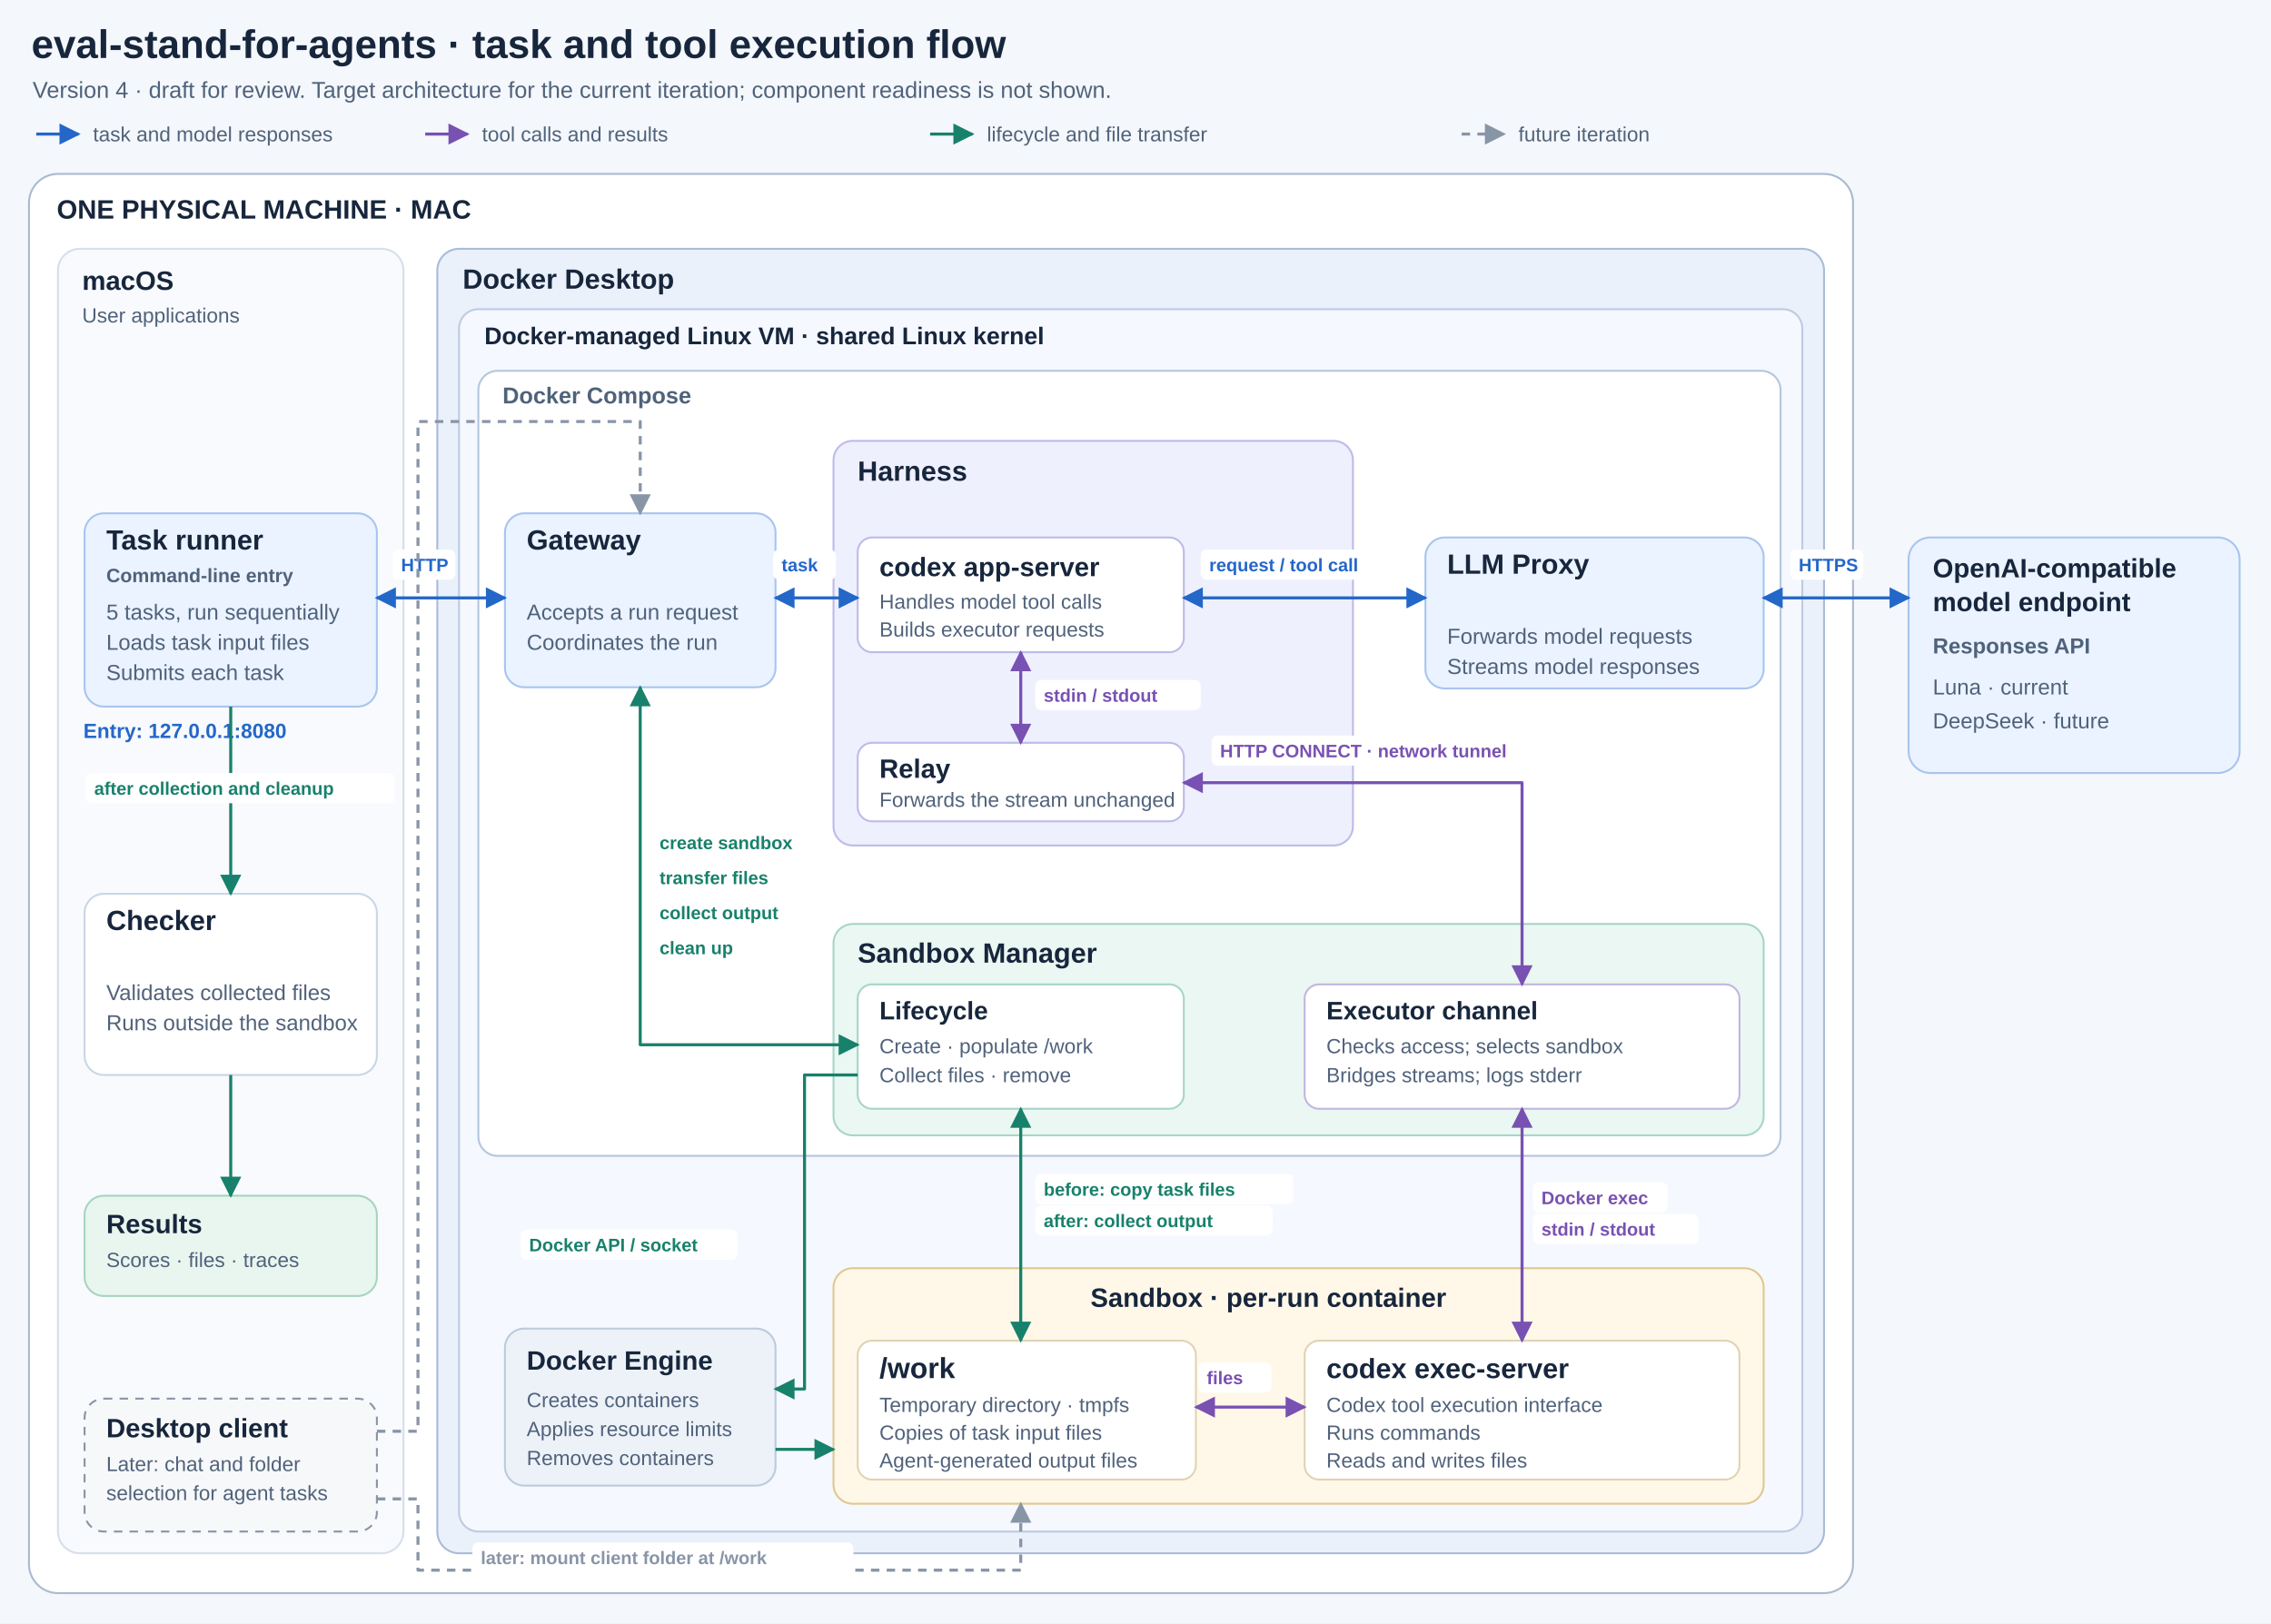
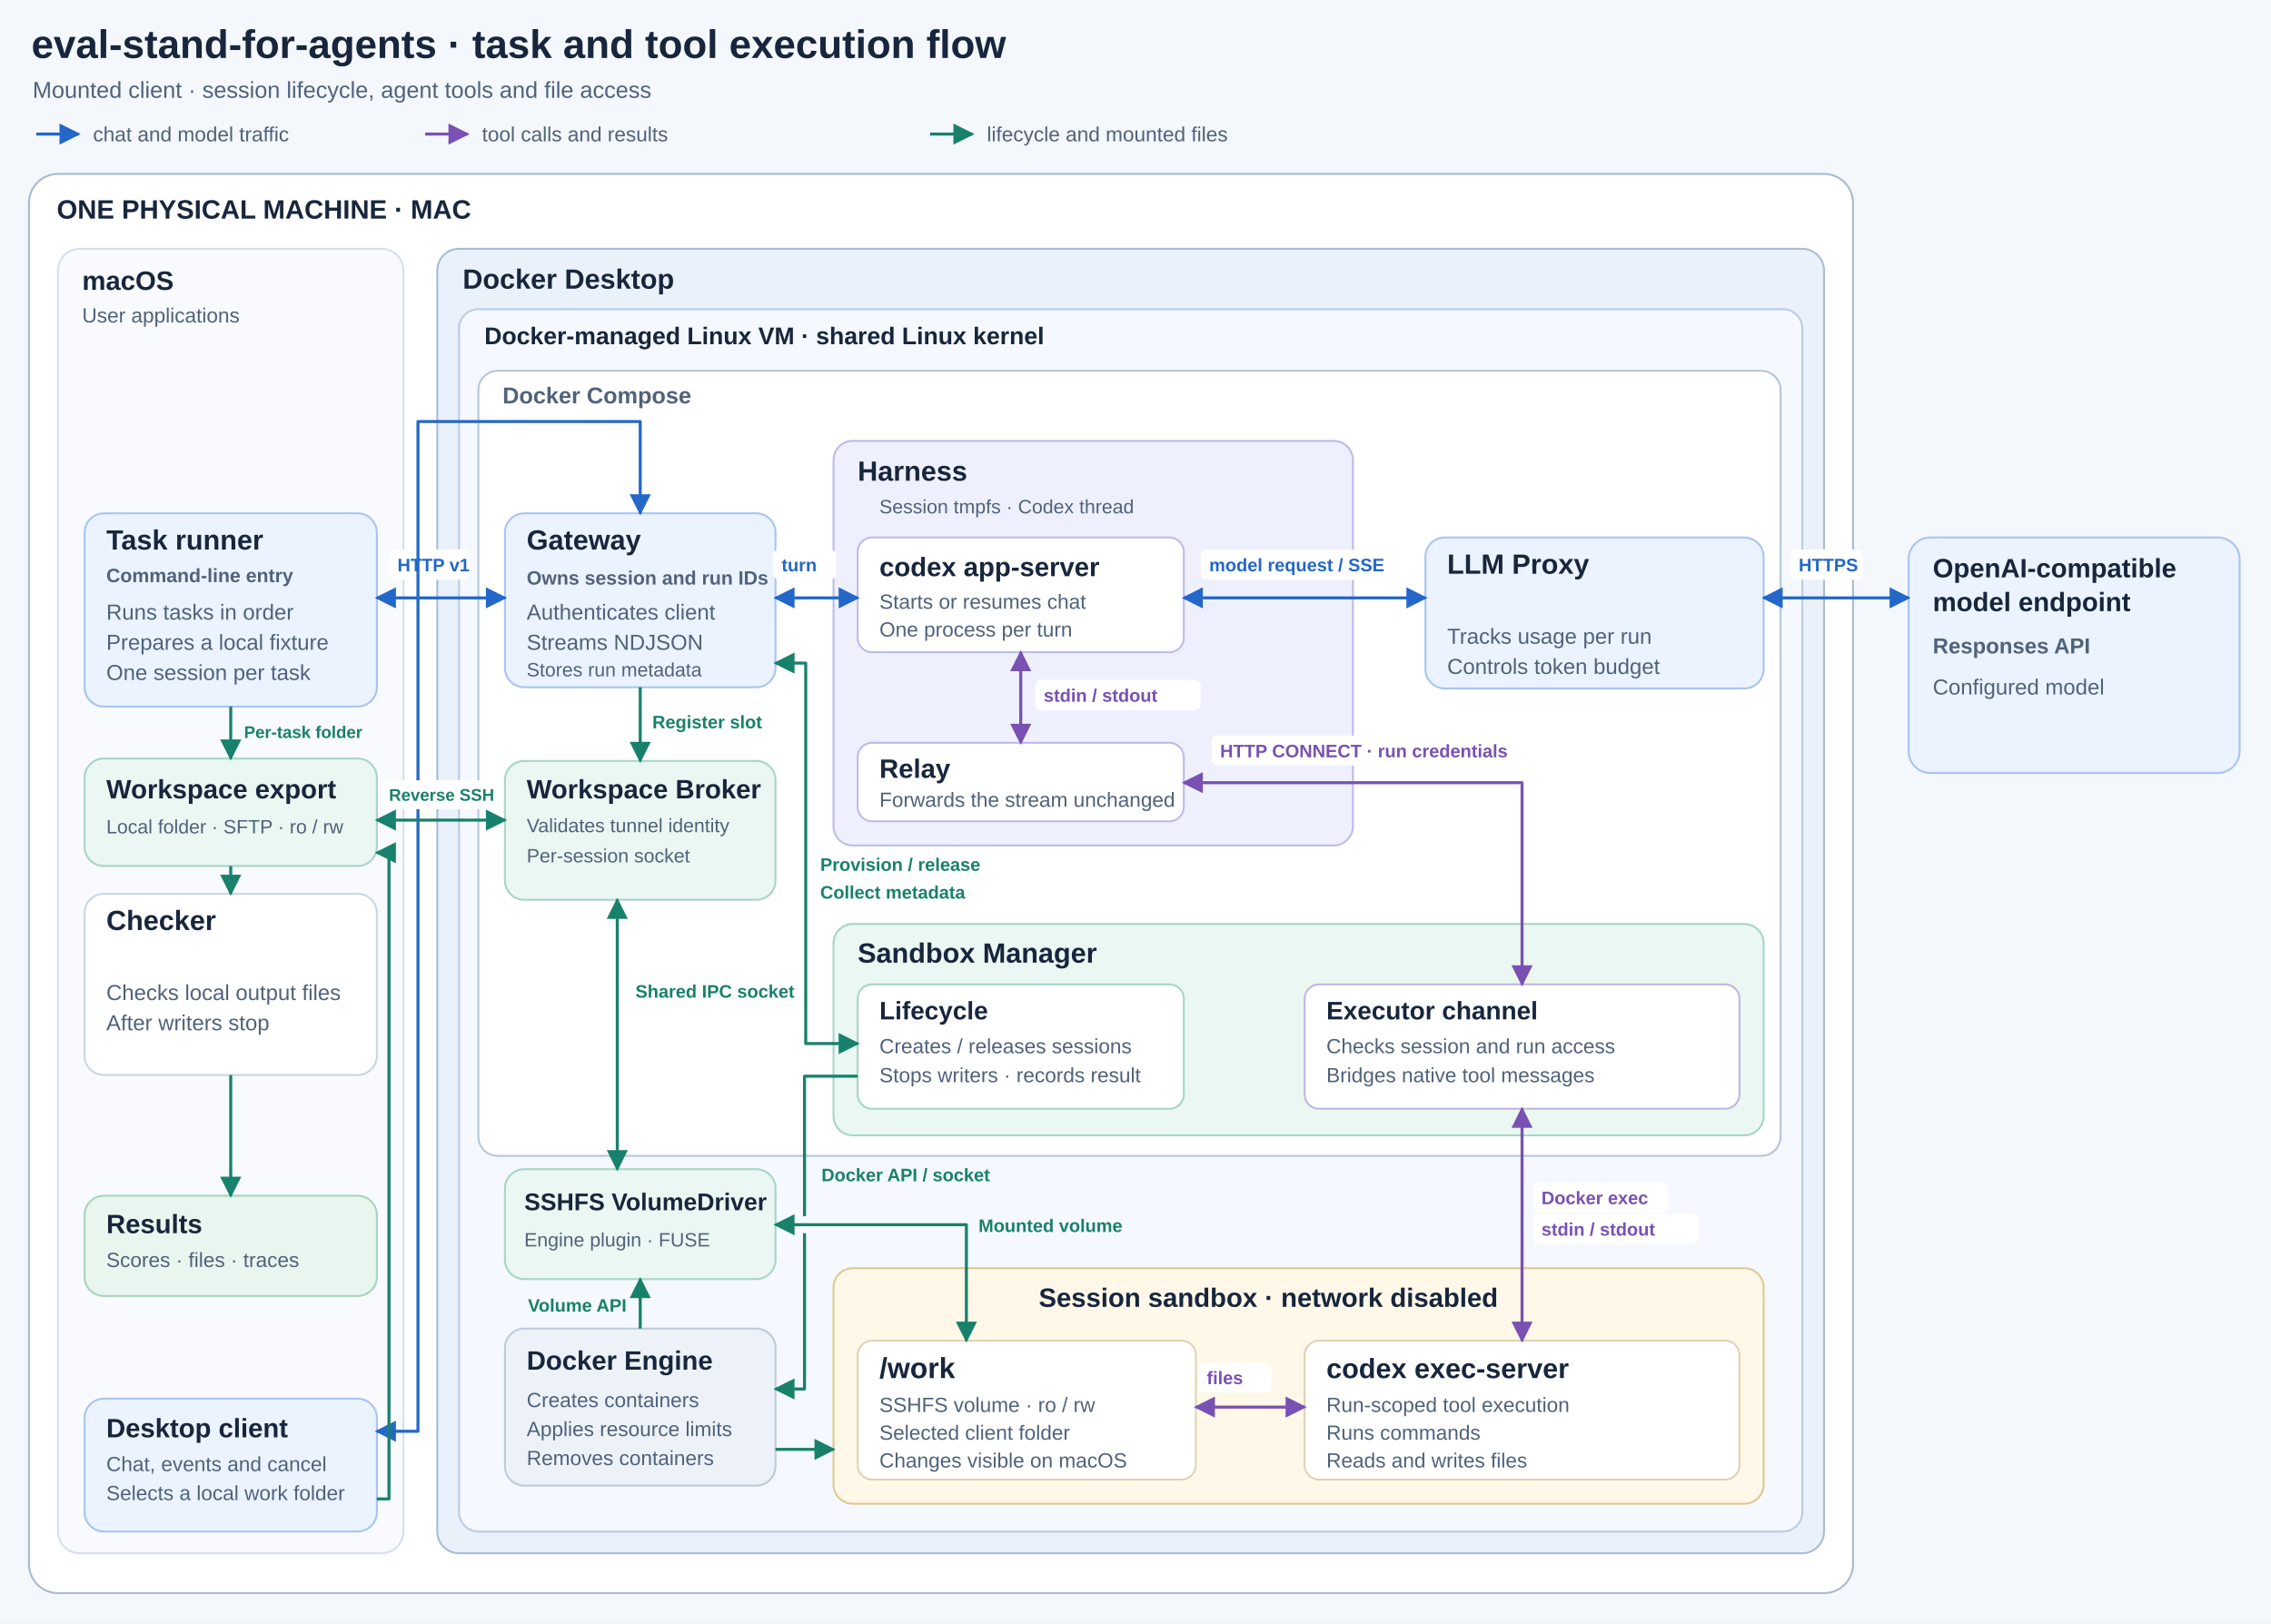
- <svg xmlns="http://www.w3.org/2000/svg" width="1880" height="1344" viewBox="0 0 1880 1344">
+ <svg xmlns="http://www.w3.org/2000/svg" width="1880" height="1344" viewBox="0 0 1880 1344" role="img" aria-labelledby="title description">
  <defs>
    <marker id="2367C9" viewBox="0 0 10 10" refX="9" refY="5" markerWidth="7" markerHeight="7" orient="auto-start-reverse">
      <path d="M 0 0 L 10 5 L 0 10 z" fill="#2367C9" />
    </marker>
    <marker id="2367C9-start" viewBox="0 0 10 10" refX="9" refY="5" markerWidth="7" markerHeight="7" orient="auto-start-reverse">
      <path d="M 0 0 L 10 5 L 0 10 z" fill="#2367C9" />
    </marker>
    <marker id="7851B2" viewBox="0 0 10 10" refX="9" refY="5" markerWidth="7" markerHeight="7" orient="auto-start-reverse">
      <path d="M 0 0 L 10 5 L 0 10 z" fill="#7851B2" />
    </marker>
    <marker id="7851B2-start" viewBox="0 0 10 10" refX="9" refY="5" markerWidth="7" markerHeight="7" orient="auto-start-reverse">
      <path d="M 0 0 L 10 5 L 0 10 z" fill="#7851B2" />
    </marker>
    <marker id="18816B" viewBox="0 0 10 10" refX="9" refY="5" markerWidth="7" markerHeight="7" orient="auto-start-reverse">
      <path d="M 0 0 L 10 5 L 0 10 z" fill="#18816B" />
    </marker>
    <marker id="18816B-start" viewBox="0 0 10 10" refX="9" refY="5" markerWidth="7" markerHeight="7" orient="auto-start-reverse">
      <path d="M 0 0 L 10 5 L 0 10 z" fill="#18816B" />
    </marker>
-     <marker id="8895A7" viewBox="0 0 10 10" refX="9" refY="5" markerWidth="7" markerHeight="7" orient="auto-start-reverse">
-       <path d="M 0 0 L 10 5 L 0 10 z" fill="#8895A7" />
-     </marker>
-     <marker id="8895A7-start" viewBox="0 0 10 10" refX="9" refY="5" markerWidth="7" markerHeight="7" orient="auto-start-reverse">
-       <path d="M 0 0 L 10 5 L 0 10 z" fill="#8895A7" />
-     </marker>
  </defs>
  <rect x="0" y="0" width="1880" height="1344" rx="0" fill="#F4F7FB" stroke="none" stroke-width="1.6" />
  <text x="26" y="48" font-family="Arial, Helvetica, sans-serif" font-size="33" font-weight="700" fill="#17263C" text-anchor="start">eval-stand-for-agents · task and tool execution flow</text>
-   <text x="27" y="81" font-family="Arial, Helvetica, sans-serif" font-size="19" font-weight="400" fill="#50627B" text-anchor="start">Version 4 · draft for review. Target architecture for the current iteration; component readiness is not shown.</text>
+   <text x="27" y="81" font-family="Arial, Helvetica, sans-serif" font-size="19" font-weight="400" fill="#50627B" text-anchor="start">Mounted client · session lifecycle, agent tools and file access</text>
  <path d="M 30 111 H 65" fill="none" stroke="#2367C9" stroke-width="2.5" stroke-linejoin="round" marker-end="url(#2367C9)" />
-   <text x="77" y="117" font-family="Arial, Helvetica, sans-serif" font-size="17" font-weight="400" fill="#50627B" text-anchor="start">task and model responses</text>
+   <text x="77" y="117" font-family="Arial, Helvetica, sans-serif" font-size="17" font-weight="400" fill="#50627B" text-anchor="start">chat and model traffic</text>
  <path d="M 352 111 H 387" fill="none" stroke="#7851B2" stroke-width="2.5" stroke-linejoin="round" marker-end="url(#7851B2)" />
  <text x="399" y="117" font-family="Arial, Helvetica, sans-serif" font-size="17" font-weight="400" fill="#50627B" text-anchor="start">tool calls and results</text>
  <path d="M 770 111 H 805" fill="none" stroke="#18816B" stroke-width="2.5" stroke-linejoin="round" marker-end="url(#18816B)" />
-   <text x="817" y="117" font-family="Arial, Helvetica, sans-serif" font-size="17" font-weight="400" fill="#50627B" text-anchor="start">lifecycle and file transfer</text>
-   <path d="M 1210 111 H 1245" fill="none" stroke="#8895A7" stroke-width="2.5" stroke-linejoin="round" stroke-dasharray="7 6" marker-end="url(#8895A7)" />
-   <text x="1257" y="117" font-family="Arial, Helvetica, sans-serif" font-size="17" font-weight="400" fill="#50627B" text-anchor="start">future iteration</text>
+   <text x="817" y="117" font-family="Arial, Helvetica, sans-serif" font-size="17" font-weight="400" fill="#50627B" text-anchor="start">lifecycle and mounted files</text>
  <rect x="24" y="144" width="1510" height="1175" rx="24" fill="#FFFFFF" stroke="#AABAD0" stroke-width="1.6" />
  <text x="47" y="181" font-family="Arial, Helvetica, sans-serif" font-size="22" font-weight="700" fill="#17263C" text-anchor="start">ONE PHYSICAL MACHINE · MAC</text>
  <rect x="48" y="206" width="286" height="1080" rx="18" fill="#F8FAFD" stroke="#D6DFEB" stroke-width="1.6" />
  <text x="68" y="240" font-family="Arial, Helvetica, sans-serif" font-size="22" font-weight="700" fill="#17263C" text-anchor="start">macOS</text>
  <text x="68" y="267" font-family="Arial, Helvetica, sans-serif" font-size="17" font-weight="400" fill="#50627B" text-anchor="start">User applications</text>
  <rect x="362" y="206" width="1148" height="1080" rx="18" fill="#EAF1FB" stroke="#A9BCD8" stroke-width="1.6" />
  <text x="383" y="239" font-family="Arial, Helvetica, sans-serif" font-size="23" font-weight="700" fill="#17263C" text-anchor="start">Docker Desktop</text>
  <rect x="380" y="256" width="1112" height="1012" rx="16" fill="#F5F8FE" stroke="#BCCCE2" stroke-width="1.6" />
  <text x="401" y="285" font-family="Arial, Helvetica, sans-serif" font-size="20" font-weight="600" fill="#17263C" text-anchor="start">Docker-managed Linux VM · shared Linux kernel</text>
  <rect x="396" y="307" width="1078" height="650" rx="16" fill="#FFFFFF" stroke="#B4C6DE" stroke-width="1.6" />
  <text x="416" y="334" font-family="Arial, Helvetica, sans-serif" font-size="19" font-weight="600" fill="#50627B" text-anchor="start">Docker Compose</text>
  <rect x="70" y="425" width="242" height="160" rx="16" fill="#EAF3FF" stroke="#A8C5EF" stroke-width="1.6" />
  <text x="88" y="455" font-family="Arial, Helvetica, sans-serif" font-size="23" font-weight="700" fill="#17263C" text-anchor="start">Task runner</text>
  <text x="88" y="482" font-family="Arial, Helvetica, sans-serif" font-size="16" font-weight="600" fill="#50627B" text-anchor="start">Command-line entry</text>
-   <text x="88" y="513" font-family="Arial, Helvetica, sans-serif" font-size="18" font-weight="400" fill="#50627B" text-anchor="start">5 tasks, run sequentially</text>
-   <text x="88" y="538" font-family="Arial, Helvetica, sans-serif" font-size="18" font-weight="400" fill="#50627B" text-anchor="start">Loads task input files</text>
-   <text x="88" y="563" font-family="Arial, Helvetica, sans-serif" font-size="18" font-weight="400" fill="#50627B" text-anchor="start">Submits each task</text>
+   <text x="88" y="513" font-family="Arial, Helvetica, sans-serif" font-size="18" font-weight="400" fill="#50627B" text-anchor="start">Runs tasks in order</text>
+   <text x="88" y="538" font-family="Arial, Helvetica, sans-serif" font-size="18" font-weight="400" fill="#50627B" text-anchor="start">Prepares a local fixture</text>
+   <text x="88" y="563" font-family="Arial, Helvetica, sans-serif" font-size="18" font-weight="400" fill="#50627B" text-anchor="start">One session per task</text>
+   <rect x="70" y="628" width="242" height="89" rx="16" fill="#EAF7F2" stroke="#A8D5C8" stroke-width="1.6" />
+   <text x="88" y="661" font-family="Arial, Helvetica, sans-serif" font-size="22" font-weight="700" fill="#17263C" text-anchor="start">Workspace export</text>
+   <text x="88" y="690" font-family="Arial, Helvetica, sans-serif" font-size="16" font-weight="400" fill="#50627B" text-anchor="start">Local folder · SFTP · ro / rw</text>
  <rect x="70" y="740" width="242" height="150" rx="16" fill="#FFFFFF" stroke="#CBD6E4" stroke-width="1.6" />
  <text x="88" y="770" font-family="Arial, Helvetica, sans-serif" font-size="23" font-weight="700" fill="#17263C" text-anchor="start">Checker</text>
-   <text x="88" y="828" font-family="Arial, Helvetica, sans-serif" font-size="18" font-weight="400" fill="#50627B" text-anchor="start">Validates collected files</text>
-   <text x="88" y="853" font-family="Arial, Helvetica, sans-serif" font-size="18" font-weight="400" fill="#50627B" text-anchor="start">Runs outside the sandbox</text>
+   <text x="88" y="828" font-family="Arial, Helvetica, sans-serif" font-size="18" font-weight="400" fill="#50627B" text-anchor="start">Checks local output files</text>
+   <text x="88" y="853" font-family="Arial, Helvetica, sans-serif" font-size="18" font-weight="400" fill="#50627B" text-anchor="start">After writers stop</text>
  <rect x="70" y="990" width="242" height="83" rx="16" fill="#E9F6EF" stroke="#A7D5BE" stroke-width="1.6" />
  <text x="88" y="1021" font-family="Arial, Helvetica, sans-serif" font-size="22" font-weight="700" fill="#17263C" text-anchor="start">Results</text>
  <text x="88" y="1049" font-family="Arial, Helvetica, sans-serif" font-size="17" font-weight="400" fill="#50627B" text-anchor="start">Scores · files · traces</text>
-   <rect x="70" y="1158" width="242" height="110" rx="16" fill="#F7F8FA" stroke="#8895A7" stroke-width="1.6" stroke-dasharray="7 6" />
+   <rect x="70" y="1158" width="242" height="110" rx="16" fill="#EAF3FF" stroke="#A8C5EF" stroke-width="1.6" />
  <text x="88" y="1190" font-family="Arial, Helvetica, sans-serif" font-size="22" font-weight="700" fill="#17263C" text-anchor="start">Desktop client</text>
-   <text x="88" y="1218" font-family="Arial, Helvetica, sans-serif" font-size="17" font-weight="400" fill="#50627B" text-anchor="start">Later: chat and folder</text>
-   <text x="88" y="1242" font-family="Arial, Helvetica, sans-serif" font-size="17" font-weight="400" fill="#50627B" text-anchor="start">selection for agent tasks</text>
+   <text x="88" y="1218" font-family="Arial, Helvetica, sans-serif" font-size="17" font-weight="400" fill="#50627B" text-anchor="start">Chat, events and cancel</text>
+   <text x="88" y="1242" font-family="Arial, Helvetica, sans-serif" font-size="17" font-weight="400" fill="#50627B" text-anchor="start">Selects a local work folder</text>
  <rect x="418" y="425" width="224" height="144" rx="16" fill="#EAF3FF" stroke="#A8C5EF" stroke-width="1.6" />
  <text x="436" y="455" font-family="Arial, Helvetica, sans-serif" font-size="23" font-weight="700" fill="#17263C" text-anchor="start">Gateway</text>
-   <text x="436" y="513" font-family="Arial, Helvetica, sans-serif" font-size="18" font-weight="400" fill="#50627B" text-anchor="start">Accepts a run request</text>
-   <text x="436" y="538" font-family="Arial, Helvetica, sans-serif" font-size="18" font-weight="400" fill="#50627B" text-anchor="start">Coordinates the run</text>
+   <text x="436" y="484" font-family="Arial, Helvetica, sans-serif" font-size="16" font-weight="600" fill="#50627B" text-anchor="start">Owns session and run IDs</text>
+   <text x="436" y="513" font-family="Arial, Helvetica, sans-serif" font-size="18" font-weight="400" fill="#50627B" text-anchor="start">Authenticates client</text>
+   <text x="436" y="538" font-family="Arial, Helvetica, sans-serif" font-size="18" font-weight="400" fill="#50627B" text-anchor="start">Streams NDJSON</text>
+   <text x="436" y="560" font-family="Arial, Helvetica, sans-serif" font-size="16" font-weight="400" fill="#50627B" text-anchor="start">Stores run metadata</text>
  <rect x="690" y="365" width="430" height="335" rx="16" fill="#EFF0FE" stroke="#BDBBE8" stroke-width="1.6" />
  <text x="710" y="398" font-family="Arial, Helvetica, sans-serif" font-size="23" font-weight="700" fill="#17263C" text-anchor="start">Harness</text>
+   <text x="728" y="425" font-family="Arial, Helvetica, sans-serif" font-size="16" font-weight="400" fill="#50627B" text-anchor="start">Session tmpfs · Codex thread</text>
  <rect x="710" y="445" width="270" height="95" rx="12" fill="#FFFFFF" stroke="#BDBBE8" stroke-width="1.6" />
  <text x="728" y="477" font-family="Arial, Helvetica, sans-serif" font-size="22" font-weight="700" fill="#17263C" text-anchor="start">codex app-server</text>
-   <text x="728" y="504" font-family="Arial, Helvetica, sans-serif" font-size="17" font-weight="400" fill="#50627B" text-anchor="start">Handles model tool calls</text>
-   <text x="728" y="527" font-family="Arial, Helvetica, sans-serif" font-size="17" font-weight="400" fill="#50627B" text-anchor="start">Builds executor requests</text>
+   <text x="728" y="504" font-family="Arial, Helvetica, sans-serif" font-size="17" font-weight="400" fill="#50627B" text-anchor="start">Starts or resumes chat</text>
+   <text x="728" y="527" font-family="Arial, Helvetica, sans-serif" font-size="17" font-weight="400" fill="#50627B" text-anchor="start">One process per turn</text>
  <rect x="710" y="615" width="270" height="65" rx="12" fill="#FFFFFF" stroke="#BDBBE8" stroke-width="1.6" />
  <text x="728" y="644" font-family="Arial, Helvetica, sans-serif" font-size="22" font-weight="700" fill="#17263C" text-anchor="start">Relay</text>
  <text x="728" y="668" font-family="Arial, Helvetica, sans-serif" font-size="17" font-weight="400" fill="#50627B" text-anchor="start">Forwards the stream unchanged</text>
  <rect x="1180" y="445" width="280" height="125" rx="16" fill="#EAF3FF" stroke="#A8C5EF" stroke-width="1.6" />
  <text x="1198" y="475" font-family="Arial, Helvetica, sans-serif" font-size="23" font-weight="700" fill="#17263C" text-anchor="start">LLM Proxy</text>
-   <text x="1198" y="533" font-family="Arial, Helvetica, sans-serif" font-size="18" font-weight="400" fill="#50627B" text-anchor="start">Forwards model requests</text>
-   <text x="1198" y="558" font-family="Arial, Helvetica, sans-serif" font-size="18" font-weight="400" fill="#50627B" text-anchor="start">Streams model responses</text>
+   <text x="1198" y="533" font-family="Arial, Helvetica, sans-serif" font-size="18" font-weight="400" fill="#50627B" text-anchor="start">Tracks usage per run</text>
+   <text x="1198" y="558" font-family="Arial, Helvetica, sans-serif" font-size="18" font-weight="400" fill="#50627B" text-anchor="start">Controls token budget</text>
+   <rect x="418" y="630" width="224" height="115" rx="16" fill="#EAF7F2" stroke="#A8D5C8" stroke-width="1.6" />
+   <text x="436" y="661" font-family="Arial, Helvetica, sans-serif" font-size="22" font-weight="700" fill="#17263C" text-anchor="start">Workspace Broker</text>
+   <text x="436" y="689" font-family="Arial, Helvetica, sans-serif" font-size="16" font-weight="400" fill="#50627B" text-anchor="start">Validates tunnel identity</text>
+   <text x="436" y="714" font-family="Arial, Helvetica, sans-serif" font-size="16" font-weight="400" fill="#50627B" text-anchor="start">Per-session socket</text>
  <rect x="690" y="765" width="770" height="175" rx="16" fill="#EAF7F2" stroke="#A8D5C8" stroke-width="1.6" />
  <text x="710" y="797" font-family="Arial, Helvetica, sans-serif" font-size="23" font-weight="700" fill="#17263C" text-anchor="start">Sandbox Manager</text>
  <rect x="710" y="815" width="270" height="103" rx="12" fill="#FFFFFF" stroke="#A8D5C8" stroke-width="1.6" />
  <text x="728" y="844" font-family="Arial, Helvetica, sans-serif" font-size="21" font-weight="700" fill="#17263C" text-anchor="start">Lifecycle</text>
-   <text x="728" y="872" font-family="Arial, Helvetica, sans-serif" font-size="17" font-weight="400" fill="#50627B" text-anchor="start">Create · populate /work</text>
-   <text x="728" y="896" font-family="Arial, Helvetica, sans-serif" font-size="17" font-weight="400" fill="#50627B" text-anchor="start">Collect files · remove</text>
+   <text x="728" y="872" font-family="Arial, Helvetica, sans-serif" font-size="17" font-weight="400" fill="#50627B" text-anchor="start">Creates / releases sessions</text>
+   <text x="728" y="896" font-family="Arial, Helvetica, sans-serif" font-size="17" font-weight="400" fill="#50627B" text-anchor="start">Stops writers · records result</text>
  <rect x="1080" y="815" width="360" height="103" rx="12" fill="#FFFFFF" stroke="#C2B6DF" stroke-width="1.6" />
  <text x="1098" y="844" font-family="Arial, Helvetica, sans-serif" font-size="21" font-weight="700" fill="#17263C" text-anchor="start">Executor channel</text>
-   <text x="1098" y="872" font-family="Arial, Helvetica, sans-serif" font-size="17" font-weight="400" fill="#50627B" text-anchor="start">Checks access; selects sandbox</text>
-   <text x="1098" y="896" font-family="Arial, Helvetica, sans-serif" font-size="17" font-weight="400" fill="#50627B" text-anchor="start">Bridges streams; logs stderr</text>
+   <text x="1098" y="872" font-family="Arial, Helvetica, sans-serif" font-size="17" font-weight="400" fill="#50627B" text-anchor="start">Checks session and run access</text>
+   <text x="1098" y="896" font-family="Arial, Helvetica, sans-serif" font-size="17" font-weight="400" fill="#50627B" text-anchor="start">Bridges native tool messages</text>
+   <rect x="418" y="968" width="224" height="91" rx="16" fill="#EAF7F2" stroke="#A8D5C8" stroke-width="1.6" />
+   <text x="434" y="1002" font-family="Arial, Helvetica, sans-serif" font-size="20" font-weight="700" fill="#17263C" text-anchor="start">SSHFS VolumeDriver</text>
+   <text x="434" y="1032" font-family="Arial, Helvetica, sans-serif" font-size="16" font-weight="400" fill="#50627B" text-anchor="start">Engine plugin · FUSE</text>
  <rect x="418" y="1100" width="224" height="130" rx="16" fill="#EDF2F8" stroke="#BCCBDC" stroke-width="1.6" />
  <text x="436" y="1134" font-family="Arial, Helvetica, sans-serif" font-size="22" font-weight="700" fill="#17263C" text-anchor="start">Docker Engine</text>
  <text x="436" y="1165" font-family="Arial, Helvetica, sans-serif" font-size="17" font-weight="400" fill="#50627B" text-anchor="start">Creates containers</text>
  <text x="436" y="1189" font-family="Arial, Helvetica, sans-serif" font-size="17" font-weight="400" fill="#50627B" text-anchor="start">Applies resource limits</text>
  <text x="436" y="1213" font-family="Arial, Helvetica, sans-serif" font-size="17" font-weight="400" fill="#50627B" text-anchor="start">Removes containers</text>
  <rect x="690" y="1050" width="770" height="195" rx="16" fill="#FFF8E9" stroke="#DFC890" stroke-width="1.6" />
-   <text x="1050" y="1082" font-family="Arial, Helvetica, sans-serif" font-size="22" font-weight="700" fill="#17263C" text-anchor="middle">Sandbox · per-run container</text>
+   <text x="1050" y="1082" font-family="Arial, Helvetica, sans-serif" font-size="22" font-weight="700" fill="#17263C" text-anchor="middle">Session sandbox · network disabled</text>
  <rect x="710" y="1110" width="280" height="115" rx="12" fill="#FFFFFF" stroke="#E1D3B3" stroke-width="1.6" />
  <text x="728" y="1141" font-family="Arial, Helvetica, sans-serif" font-size="24" font-weight="700" fill="#17263C" text-anchor="start">/work</text>
-   <text x="728" y="1169" font-family="Arial, Helvetica, sans-serif" font-size="17" font-weight="400" fill="#50627B" text-anchor="start">Temporary directory · tmpfs</text>
-   <text x="728" y="1192" font-family="Arial, Helvetica, sans-serif" font-size="17" font-weight="400" fill="#50627B" text-anchor="start">Copies of task input files</text>
-   <text x="728" y="1215" font-family="Arial, Helvetica, sans-serif" font-size="17" font-weight="400" fill="#50627B" text-anchor="start">Agent-generated output files</text>
+   <text x="728" y="1169" font-family="Arial, Helvetica, sans-serif" font-size="17" font-weight="400" fill="#50627B" text-anchor="start">SSHFS volume · ro / rw</text>
+   <text x="728" y="1192" font-family="Arial, Helvetica, sans-serif" font-size="17" font-weight="400" fill="#50627B" text-anchor="start">Selected client folder</text>
+   <text x="728" y="1215" font-family="Arial, Helvetica, sans-serif" font-size="17" font-weight="400" fill="#50627B" text-anchor="start">Changes visible on macOS</text>
  <rect x="1080" y="1110" width="360" height="115" rx="12" fill="#FFFFFF" stroke="#E1D3B3" stroke-width="1.6" />
  <text x="1098" y="1141" font-family="Arial, Helvetica, sans-serif" font-size="23" font-weight="700" fill="#17263C" text-anchor="start">codex exec-server</text>
-   <text x="1098" y="1169" font-family="Arial, Helvetica, sans-serif" font-size="17" font-weight="400" fill="#50627B" text-anchor="start">Codex tool execution interface</text>
+   <text x="1098" y="1169" font-family="Arial, Helvetica, sans-serif" font-size="17" font-weight="400" fill="#50627B" text-anchor="start">Run-scoped tool execution</text>
  <text x="1098" y="1192" font-family="Arial, Helvetica, sans-serif" font-size="17" font-weight="400" fill="#50627B" text-anchor="start">Runs commands</text>
  <text x="1098" y="1215" font-family="Arial, Helvetica, sans-serif" font-size="17" font-weight="400" fill="#50627B" text-anchor="start">Reads and writes files</text>
  <rect x="1580" y="445" width="274" height="195" rx="18" fill="#EAF3FF" stroke="#A8C5EF" stroke-width="1.6" />
  <text x="1600" y="478" font-family="Arial, Helvetica, sans-serif" font-size="22" font-weight="700" fill="#17263C" text-anchor="start">OpenAI-compatible</text>
  <text x="1600" y="506" font-family="Arial, Helvetica, sans-serif" font-size="22" font-weight="700" fill="#17263C" text-anchor="start">model endpoint</text>
  <text x="1600" y="541" font-family="Arial, Helvetica, sans-serif" font-size="18" font-weight="600" fill="#50627B" text-anchor="start">Responses API</text>
-   <text x="1600" y="575" font-family="Arial, Helvetica, sans-serif" font-size="18" font-weight="400" fill="#50627B" text-anchor="start">Luna · current</text>
-   <text x="1600" y="603" font-family="Arial, Helvetica, sans-serif" font-size="18" font-weight="400" fill="#50627B" text-anchor="start">DeepSeek · future</text>
+   <text x="1600" y="575" font-family="Arial, Helvetica, sans-serif" font-size="18" font-weight="400" fill="#50627B" text-anchor="start">Configured model</text>
  <path d="M 312 495 H 418" fill="none" stroke="#2367C9" stroke-width="2.5" stroke-linejoin="round" marker-end="url(#2367C9)" marker-start="url(#2367C9-start)" />
-   <rect x="325" y="455" width="52" height="25" rx="5" fill="#FFFFFF" stroke="none" stroke-width="1.6" />
-   <text x="332" y="473" font-family="Arial, Helvetica, sans-serif" font-size="15" font-weight="600" fill="#2367C9" text-anchor="start">HTTP</text>
-   <text x="69" y="611" font-family="Arial, Helvetica, sans-serif" font-size="17" font-weight="600" fill="#2367C9" text-anchor="start">Entry: 127.0.0.1:8080</text>
+   <rect x="322" y="455" width="67" height="25" rx="5" fill="#FFFFFF" stroke="none" stroke-width="1.6" />
+   <text x="329" y="473" font-family="Arial, Helvetica, sans-serif" font-size="15" font-weight="600" fill="#2367C9" text-anchor="start">HTTP v1</text>
+   <text x="202" y="611" font-family="Arial, Helvetica, sans-serif" font-size="14" font-weight="600" fill="#18816B" text-anchor="start">Per-task folder</text>
  <path d="M 642 495 H 710" fill="none" stroke="#2367C9" stroke-width="2.5" stroke-linejoin="round" marker-end="url(#2367C9)" marker-start="url(#2367C9-start)" />
  <rect x="640" y="455" width="52" height="25" rx="5" fill="#FFFFFF" stroke="none" stroke-width="1.6" />
-   <text x="647" y="473" font-family="Arial, Helvetica, sans-serif" font-size="15" font-weight="600" fill="#2367C9" text-anchor="start">task</text>
+   <text x="647" y="473" font-family="Arial, Helvetica, sans-serif" font-size="15" font-weight="600" fill="#2367C9" text-anchor="start">turn</text>
  <path d="M 980 495 H 1180" fill="none" stroke="#2367C9" stroke-width="2.5" stroke-linejoin="round" marker-end="url(#2367C9)" marker-start="url(#2367C9-start)" />
  <rect x="994" y="455" width="179.5" height="25" rx="5" fill="#FFFFFF" stroke="none" stroke-width="1.6" />
-   <text x="1001" y="473" font-family="Arial, Helvetica, sans-serif" font-size="15" font-weight="600" fill="#2367C9" text-anchor="start">request / tool call</text>
+   <text x="1001" y="473" font-family="Arial, Helvetica, sans-serif" font-size="15" font-weight="600" fill="#2367C9" text-anchor="start">model request / SSE</text>
  <path d="M 1460 495 H 1580" fill="none" stroke="#2367C9" stroke-width="2.5" stroke-linejoin="round" marker-end="url(#2367C9)" marker-start="url(#2367C9-start)" />
  <rect x="1482" y="455" width="60.5" height="25" rx="5" fill="#FFFFFF" stroke="none" stroke-width="1.6" />
  <text x="1489" y="473" font-family="Arial, Helvetica, sans-serif" font-size="15" font-weight="600" fill="#2367C9" text-anchor="start">HTTPS</text>
  <path d="M 845 540 V 615" fill="none" stroke="#7851B2" stroke-width="2.5" stroke-linejoin="round" marker-end="url(#7851B2)" marker-start="url(#7851B2-start)" />
  <rect x="857" y="563" width="137" height="25" rx="5" fill="#FFFFFF" stroke="none" stroke-width="1.6" />
  <text x="864" y="581" font-family="Arial, Helvetica, sans-serif" font-size="15" font-weight="600" fill="#7851B2" text-anchor="start">stdin / stdout</text>
  <path d="M 980 648 H 1260 V 815" fill="none" stroke="#7851B2" stroke-width="2.5" stroke-linejoin="round" marker-end="url(#7851B2)" marker-start="url(#7851B2-start)" />
  <rect x="1003" y="609" width="264.5" height="25" rx="5" fill="#FFFFFF" stroke="none" stroke-width="1.6" />
-   <text x="1010" y="627" font-family="Arial, Helvetica, sans-serif" font-size="15" font-weight="600" fill="#7851B2" text-anchor="start">HTTP CONNECT · network tunnel</text>
+   <text x="1010" y="627" font-family="Arial, Helvetica, sans-serif" font-size="15" font-weight="600" fill="#7851B2" text-anchor="start">HTTP CONNECT · run credentials</text>
  <path d="M 1260 918 V 1110" fill="none" stroke="#7851B2" stroke-width="2.5" stroke-linejoin="round" marker-end="url(#7851B2)" marker-start="url(#7851B2-start)" />
  <rect x="1269" y="979" width="111.5" height="25" rx="5" fill="#FFFFFF" stroke="none" stroke-width="1.6" />
  <text x="1276" y="997" font-family="Arial, Helvetica, sans-serif" font-size="15" font-weight="600" fill="#7851B2" text-anchor="start">Docker exec</text>
  <rect x="1269" y="1005" width="137" height="25" rx="5" fill="#FFFFFF" stroke="none" stroke-width="1.6" />
  <text x="1276" y="1023" font-family="Arial, Helvetica, sans-serif" font-size="15" font-weight="600" fill="#7851B2" text-anchor="start">stdin / stdout</text>
  <path d="M 1080 1165 H 990" fill="none" stroke="#7851B2" stroke-width="2.5" stroke-linejoin="round" marker-end="url(#7851B2)" marker-start="url(#7851B2-start)" />
  <rect x="992" y="1128" width="60.5" height="25" rx="5" fill="#FFFFFF" stroke="none" stroke-width="1.6" />
  <text x="999" y="1146" font-family="Arial, Helvetica, sans-serif" font-size="15" font-weight="600" fill="#7851B2" text-anchor="start">files</text>
-   <path d="M 530 569 V 865 H 710" fill="none" stroke="#18816B" stroke-width="2.5" stroke-linejoin="round" marker-end="url(#18816B)" marker-start="url(#18816B-start)" />
-   <rect x="539" y="685" width="137" height="25" rx="5" fill="#FFFFFF" stroke="none" stroke-width="1.6" />
-   <text x="546" y="703" font-family="Arial, Helvetica, sans-serif" font-size="15" font-weight="600" fill="#18816B" text-anchor="start">create sandbox</text>
-   <rect x="539" y="714" width="137" height="25" rx="5" fill="#FFFFFF" stroke="none" stroke-width="1.6" />
-   <text x="546" y="732" font-family="Arial, Helvetica, sans-serif" font-size="15" font-weight="600" fill="#18816B" text-anchor="start">transfer files</text>
-   <rect x="539" y="743" width="137" height="25" rx="5" fill="#FFFFFF" stroke="none" stroke-width="1.6" />
-   <text x="546" y="761" font-family="Arial, Helvetica, sans-serif" font-size="15" font-weight="600" fill="#18816B" text-anchor="start">collect output</text>
-   <rect x="539" y="772" width="86" height="25" rx="5" fill="#FFFFFF" stroke="none" stroke-width="1.6" />
-   <text x="546" y="790" font-family="Arial, Helvetica, sans-serif" font-size="15" font-weight="600" fill="#18816B" text-anchor="start">clean up</text>
-   <path d="M 845 918 V 1110" fill="none" stroke="#18816B" stroke-width="2.5" stroke-linejoin="round" marker-end="url(#18816B)" marker-start="url(#18816B-start)" />
-   <rect x="857" y="972" width="213.5" height="25" rx="5" fill="#FFFFFF" stroke="none" stroke-width="1.6" />
-   <text x="864" y="990" font-family="Arial, Helvetica, sans-serif" font-size="15" font-weight="600" fill="#18816B" text-anchor="start">before: copy task files</text>
-   <rect x="857" y="998" width="196.5" height="25" rx="5" fill="#FFFFFF" stroke="none" stroke-width="1.6" />
-   <text x="864" y="1016" font-family="Arial, Helvetica, sans-serif" font-size="15" font-weight="600" fill="#18816B" text-anchor="start">after: collect output</text>
-   <path d="M 710 890 H 666 V 1150 H 642" fill="none" stroke="#18816B" stroke-width="2.5" stroke-linejoin="round" marker-end="url(#18816B)" />
-   <rect x="431" y="1018" width="179.5" height="25" rx="5" fill="#FFFFFF" stroke="none" stroke-width="1.6" />
-   <text x="438" y="1036" font-family="Arial, Helvetica, sans-serif" font-size="15" font-weight="600" fill="#18816B" text-anchor="start">Docker API / socket</text>
  <path d="M 642 1200 H 690" fill="none" stroke="#18816B" stroke-width="2.5" stroke-linejoin="round" marker-end="url(#18816B)" />
-   <path d="M 191 585 V 740" fill="none" stroke="#18816B" stroke-width="2.5" stroke-linejoin="round" marker-end="url(#18816B)" />
-   <rect x="71" y="640" width="256" height="25" rx="5" fill="#FFFFFF" stroke="none" stroke-width="1.6" />
-   <text x="78" y="658" font-family="Arial, Helvetica, sans-serif" font-size="15" font-weight="600" fill="#18816B" text-anchor="start">after collection and cleanup</text>
  <path d="M 191 890 V 990" fill="none" stroke="#18816B" stroke-width="2.5" stroke-linejoin="round" marker-end="url(#18816B)" />
-   <path d="M 312 1185 H 346 V 349 H 530 V 425" fill="none" stroke="#8895A7" stroke-width="2.5" stroke-linejoin="round" stroke-dasharray="7 6" marker-end="url(#8895A7)" />
-   <path d="M 312 1241 H 346 V 1300 H 845 V 1245" fill="none" stroke="#8895A7" stroke-width="2.5" stroke-linejoin="round" stroke-dasharray="7 6" marker-end="url(#8895A7)" />
-   <rect x="391" y="1277" width="315.5" height="25" rx="5" fill="#FFFFFF" stroke="none" stroke-width="1.6" />
-   <text x="398" y="1295" font-family="Arial, Helvetica, sans-serif" font-size="15" font-weight="600" fill="#8895A7" text-anchor="start">later: mount client folder at /work</text>
+   <path d="M 312 1185 H 346 V 349 H 530 V 425" fill="none" stroke="#2367C9" stroke-width="2.5" stroke-linejoin="round" marker-end="url(#2367C9)" marker-start="url(#2367C9-start)" />
+   <path d="M 191 585 V 628" fill="none" stroke="#18816B" stroke-width="2.5" stroke-linejoin="round" marker-end="url(#18816B)" />
+   <path d="M 191 717 V 740" fill="none" stroke="#18816B" stroke-width="2.5" stroke-linejoin="round" marker-end="url(#18816B)" />
+   <path d="M 312 1241 H 322 V 706 H 312" fill="none" stroke="#18816B" stroke-width="2.5" stroke-linejoin="round" marker-end="url(#18816B)" />
+   <path d="M 312 679 H 418" fill="none" stroke="#18816B" stroke-width="2.5" stroke-linejoin="round" marker-end="url(#18816B)" marker-start="url(#18816B-start)" />
+   <rect x="316" y="646" width="96" height="24" rx="5" fill="#FFFFFF" stroke="none" stroke-width="1.6" />
+   <text x="322" y="663" font-family="Arial, Helvetica, sans-serif" font-size="14" font-weight="600" fill="#18816B" text-anchor="start">Reverse SSH</text>
+   <path d="M 530 569 V 630" fill="none" stroke="#18816B" stroke-width="2.5" stroke-linejoin="round" marker-end="url(#18816B)" />
+   <text x="540" y="603" font-family="Arial, Helvetica, sans-serif" font-size="15" font-weight="600" fill="#18816B" text-anchor="start">Register slot</text>
+   <path d="M 642 549 H 667 V 864 H 710" fill="none" stroke="#18816B" stroke-width="2.5" stroke-linejoin="round" marker-end="url(#18816B)" marker-start="url(#18816B-start)" />
+   <text x="679" y="721" font-family="Arial, Helvetica, sans-serif" font-size="15" font-weight="600" fill="#18816B" text-anchor="start">Provision / release</text>
+   <text x="679" y="744" font-family="Arial, Helvetica, sans-serif" font-size="15" font-weight="600" fill="#18816B" text-anchor="start">Collect metadata</text>
+   <path d="M 511 745 V 968" fill="none" stroke="#18816B" stroke-width="2.5" stroke-linejoin="round" marker-end="url(#18816B)" marker-start="url(#18816B-start)" />
+   <rect x="519" y="808" width="135" height="25" rx="5" fill="#FFFFFF" stroke="none" stroke-width="1.6" />
+   <text x="526" y="826" font-family="Arial, Helvetica, sans-serif" font-size="15" font-weight="600" fill="#18816B" text-anchor="start">Shared IPC socket</text>
+   <path d="M 710 891 H 666 V 1007" fill="none" stroke="#18816B" stroke-width="2.5" stroke-linejoin="round" />
+   <path d="M 666 1021 V 1150 H 642" fill="none" stroke="#18816B" stroke-width="2.5" stroke-linejoin="round" marker-end="url(#18816B)" />
+   <text x="680" y="978" font-family="Arial, Helvetica, sans-serif" font-size="15" font-weight="600" fill="#18816B" text-anchor="start">Docker API / socket</text>
+   <path d="M 530 1100 V 1059" fill="none" stroke="#18816B" stroke-width="2.5" stroke-linejoin="round" marker-end="url(#18816B)" />
+   <text x="437" y="1086" font-family="Arial, Helvetica, sans-serif" font-size="15" font-weight="600" fill="#18816B" text-anchor="start">Volume API</text>
+   <path d="M 642 1014 H 800 V 1110" fill="none" stroke="#18816B" stroke-width="2.5" stroke-linejoin="round" marker-end="url(#18816B)" marker-start="url(#18816B-start)" />
+   <text x="810" y="1020" font-family="Arial, Helvetica, sans-serif" font-size="15" font-weight="600" fill="#18816B" text-anchor="start">Mounted volume</text>
</svg>
